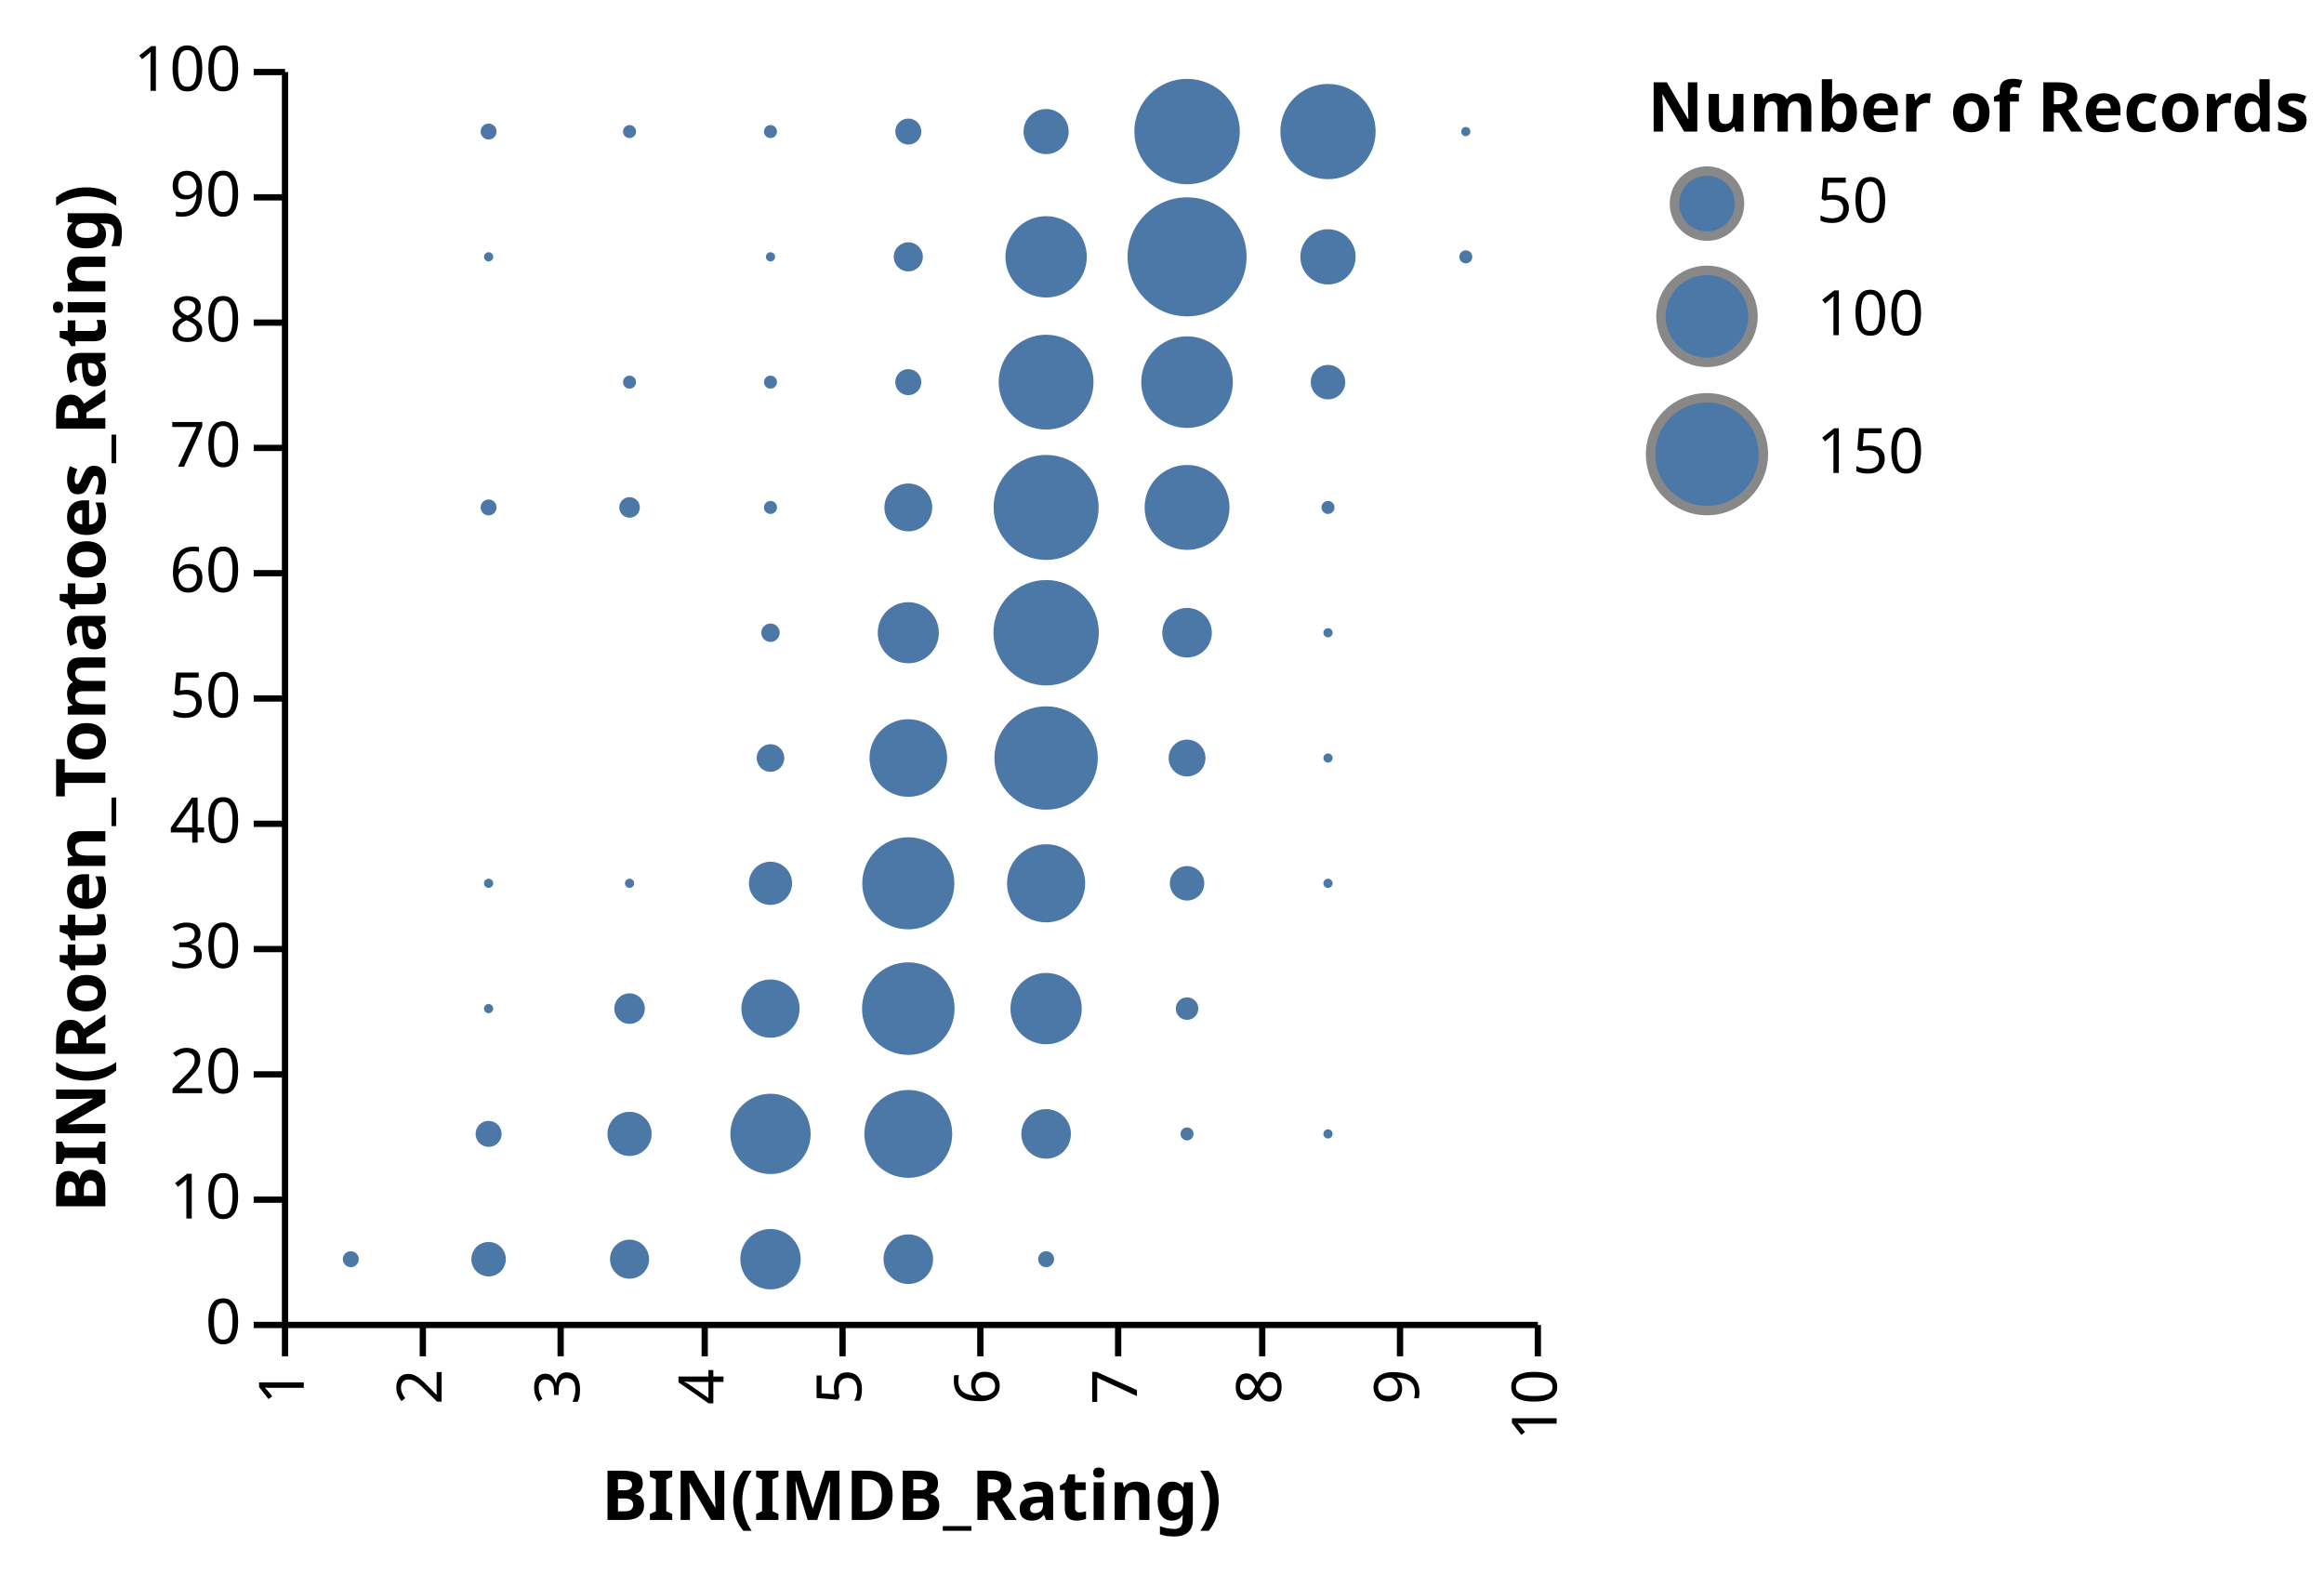
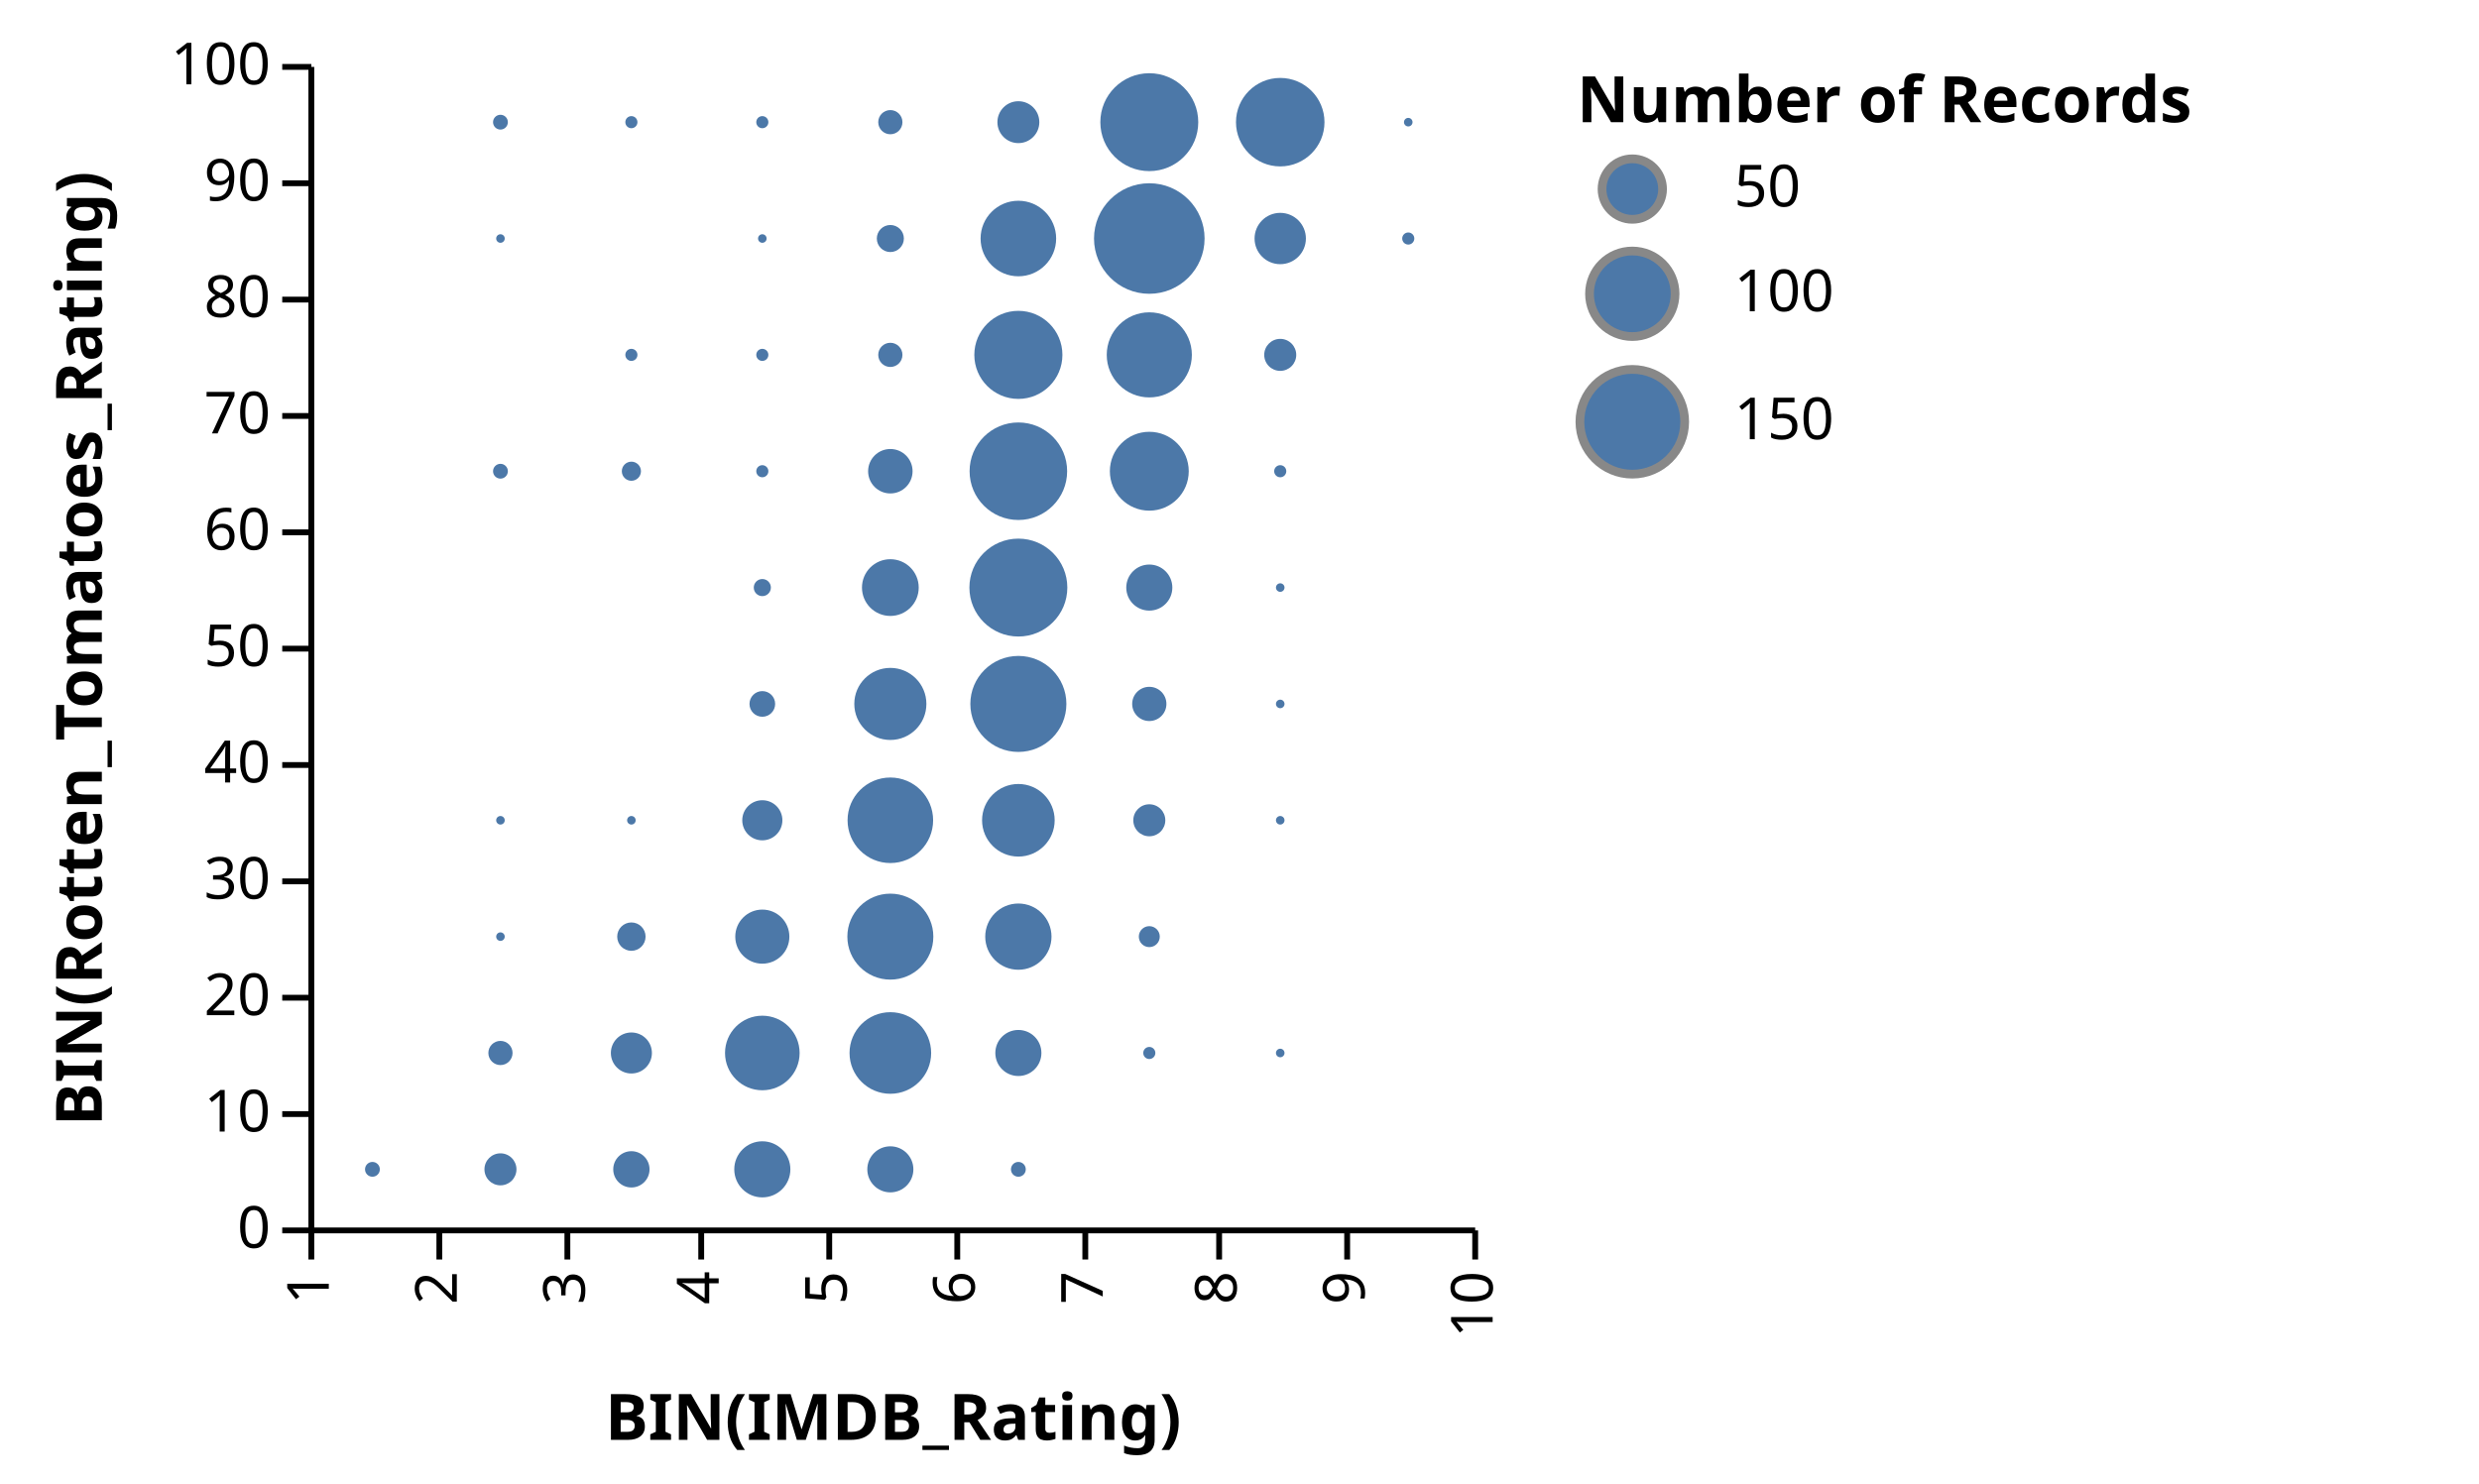
- <svg xmlns="http://www.w3.org/2000/svg" class="marks" width="371" height="251" viewBox="0 0 371 251" version="1.1">
-   <g transform="translate(45,11)">
+ <svg xmlns="http://www.w3.org/2000/svg" class="marks" width="426" height="255" viewBox="0 0 426 255" version="1.1">
+   <g transform="translate(53,11)">
    <g class="mark-group role-frame root">
      <g transform="translate(0,0)">
        <path class="background" d="M0,0h200v200h-200Z" style="fill: none;" />
        <g>
          <g class="mark-group role-scope nested_main_group">
            <g transform="translate(0,0)">
              <path class="background" d="M0,0h200v200h-200Z" style="fill: transparent;" />
              <g>
                <g class="mark-symbol role-circle marks">
                  <path transform="translate(55.5,70)" d="M1.644,0A1.644,1.644,0,1,1,-1.644,0A1.644,1.644,0,1,1,1.644,0" style="fill: #4c78a8; stroke-width: 2;" />
                  <path transform="translate(100,150)" d="M7.388,0A7.388,7.388,0,1,1,-7.388,0A7.388,7.388,0,1,1,7.388,0" style="fill: #4c78a8; stroke-width: 2;" />
                  <path transform="translate(144.5,30)" d="M9.5,0A9.5,9.5,0,1,1,-9.5,0A9.5,9.5,0,1,1,9.5,0" style="fill: #4c78a8; stroke-width: 2;" />
                  <path transform="translate(167,10)" d="M7.604,0A7.604,7.604,0,1,1,-7.604,0A7.604,7.604,0,1,1,7.604,0" style="fill: #4c78a8; stroke-width: 2;" />
                  <path transform="translate(122,30)" d="M6.493,0A6.493,6.493,0,1,1,-6.493,0A6.493,6.493,0,1,1,6.493,0" style="fill: #4c78a8; stroke-width: 2;" />
                  <path transform="translate(33,10)" d="M1.273,0A1.273,1.273,0,1,1,-1.273,0A1.273,1.273,0,1,1,1.273,0" style="fill: #4c78a8; stroke-width: 2;" />
                  <path transform="translate(144.5,90)" d="M3.959,0A3.959,3.959,0,1,1,-3.959,0A3.959,3.959,0,1,1,3.959,0" style="fill: #4c78a8; stroke-width: 2;" />
                  <path transform="translate(100,130)" d="M7.351,0A7.351,7.351,0,1,1,-7.351,0A7.351,7.351,0,1,1,7.351,0" style="fill: #4c78a8; stroke-width: 2;" />
                  <path transform="translate(144.5,50)" d="M7.314,0A7.314,7.314,0,1,1,-7.314,0A7.314,7.314,0,1,1,7.314,0" style="fill: #4c78a8; stroke-width: 2;" />
                  <path transform="translate(55.5,170)" d="M3.526,0A3.526,3.526,0,1,1,-3.526,0A3.526,3.526,0,1,1,3.526,0" style="fill: #4c78a8; stroke-width: 2;" />
                  <path transform="translate(144.5,10)" d="M8.414,0A8.414,8.414,0,1,1,-8.414,0A8.414,8.414,0,1,1,8.414,0" style="fill: #4c78a8; stroke-width: 2;" />
                  <path transform="translate(122,170)" d="M3.959,0A3.959,3.959,0,1,1,-3.959,0A3.959,3.959,0,1,1,3.959,0" style="fill: #4c78a8; stroke-width: 2;" />
                  <path transform="translate(122,90)" d="M8.414,0A8.414,8.414,0,1,1,-8.414,0A8.414,8.414,0,1,1,8.414,0" style="fill: #4c78a8; stroke-width: 2;" />
                  <path transform="translate(78,170)" d="M6.409,0A6.409,6.409,0,1,1,-6.409,0A6.409,6.409,0,1,1,6.409,0" style="fill: #4c78a8; stroke-width: 2;" />
                  <path transform="translate(122,110)" d="M8.252,0A8.252,8.252,0,1,1,-8.252,0A8.252,8.252,0,1,1,8.252,0" style="fill: #4c78a8; stroke-width: 2;" />
                  <path transform="translate(122,150)" d="M5.694,0A5.694,5.694,0,1,1,-5.694,0A5.694,5.694,0,1,1,5.694,0" style="fill: #4c78a8; stroke-width: 2;" />
                  <path transform="translate(100,90)" d="M4.876,0A4.876,4.876,0,1,1,-4.876,0A4.876,4.876,0,1,1,4.876,0" style="fill: #4c78a8; stroke-width: 2;" />
                  <path transform="translate(55.5,50)" d="M1.04,0A1.04,1.04,0,1,1,-1.04,0A1.04,1.04,0,1,1,1.04,0" style="fill: #4c78a8; stroke-width: 2;" />
                  <path transform="translate(122,10)" d="M3.601,0A3.601,3.601,0,1,1,-3.601,0A3.601,3.601,0,1,1,3.601,0" style="fill: #4c78a8; stroke-width: 2;" />
                  <path transform="translate(100,70)" d="M3.82,0A3.82,3.82,0,1,1,-3.82,0A3.82,3.82,0,1,1,3.82,0" style="fill: #4c78a8; stroke-width: 2;" />
                  <path transform="translate(100,50)" d="M2.079,0A2.079,2.079,0,1,1,-2.079,0A2.079,2.079,0,1,1,2.079,0" style="fill: #4c78a8; stroke-width: 2;" />
                  <path transform="translate(122,70)" d="M8.382,0A8.382,8.382,0,1,1,-8.382,0A8.382,8.382,0,1,1,8.382,0" style="fill: #4c78a8; stroke-width: 2;" />
                  <path transform="translate(144.5,70)" d="M6.778,0A6.778,6.778,0,1,1,-6.778,0A6.778,6.778,0,1,1,6.778,0" style="fill: #4c78a8; stroke-width: 2;" />
                  <path transform="translate(122,130)" d="M6.238,0A6.238,6.238,0,1,1,-6.238,0A6.238,6.238,0,1,1,6.238,0" style="fill: #4c78a8; stroke-width: 2;" />
                  <path transform="translate(100,30)" d="M2.325,0A2.325,2.325,0,1,1,-2.325,0A2.325,2.325,0,1,1,2.325,0" style="fill: #4c78a8; stroke-width: 2;" />
                  <path transform="translate(55.5,10)" d="M1.04,0A1.04,1.04,0,1,1,-1.04,0A1.04,1.04,0,1,1,1.04,0" style="fill: #4c78a8; stroke-width: 2;" />
                  <path transform="translate(55.5,150)" d="M2.438,0A2.438,2.438,0,1,1,-2.438,0A2.438,2.438,0,1,1,2.438,0" style="fill: #4c78a8; stroke-width: 2;" />
                  <path transform="translate(78,110)" d="M2.205,0A2.205,2.205,0,1,1,-2.205,0A2.205,2.205,0,1,1,2.205,0" style="fill: #4c78a8; stroke-width: 2;" />
                  <path transform="translate(100,170)" d="M7.013,0A7.013,7.013,0,1,1,-7.013,0A7.013,7.013,0,1,1,7.013,0" style="fill: #4c78a8; stroke-width: 2;" />
                  <path transform="translate(100,110)" d="M6.194,0A6.194,6.194,0,1,1,-6.194,0A6.194,6.194,0,1,1,6.194,0" style="fill: #4c78a8; stroke-width: 2;" />
                  <path transform="translate(78,90)" d="M1.47,0A1.47,1.47,0,1,1,-1.47,0A1.47,1.47,0,1,1,1.47,0" style="fill: #4c78a8; stroke-width: 2;" />
                  <path transform="translate(167,50)" d="M2.751,0A2.751,2.751,0,1,1,-2.751,0A2.751,2.751,0,1,1,2.751,0" style="fill: #4c78a8; stroke-width: 2;" />
                  <path transform="translate(122,50)" d="M7.569,0A7.569,7.569,0,1,1,-7.569,0A7.569,7.569,0,1,1,7.569,0" style="fill: #4c78a8; stroke-width: 2;" />
                  <path transform="translate(167,130)" d="M0.735,0A0.735,0.735,0,1,1,-0.735,0A0.735,0.735,0,1,1,0.735,0" style="fill: #4c78a8; stroke-width: 2;" />
                  <path transform="translate(167,30)" d="M4.411,0A4.411,4.411,0,1,1,-4.411,0A4.411,4.411,0,1,1,4.411,0" style="fill: #4c78a8; stroke-width: 2;" />
                  <path transform="translate(78,50)" d="M1.04,0A1.04,1.04,0,1,1,-1.04,0A1.04,1.04,0,1,1,1.04,0" style="fill: #4c78a8; stroke-width: 2;" />
                  <path transform="translate(100,10)" d="M2.079,0A2.079,2.079,0,1,1,-2.079,0A2.079,2.079,0,1,1,2.079,0" style="fill: #4c78a8; stroke-width: 2;" />
                  <path transform="translate(78,150)" d="M4.649,0A4.649,4.649,0,1,1,-4.649,0A4.649,4.649,0,1,1,4.649,0" style="fill: #4c78a8; stroke-width: 2;" />
                  <path transform="translate(78,190)" d="M4.821,0A4.821,4.821,0,1,1,-4.821,0A4.821,4.821,0,1,1,4.821,0" style="fill: #4c78a8; stroke-width: 2;" />
                  <path transform="translate(100,190)" d="M3.959,0A3.959,3.959,0,1,1,-3.959,0A3.959,3.959,0,1,1,3.959,0" style="fill: #4c78a8; stroke-width: 2;" />
                  <path transform="translate(189,10)" d="M0.735,0A0.735,0.735,0,1,1,-0.735,0A0.735,0.735,0,1,1,0.735,0" style="fill: #4c78a8; stroke-width: 2;" />
                  <path transform="translate(78,130)" d="M3.448,0A3.448,3.448,0,1,1,-3.448,0A3.448,3.448,0,1,1,3.448,0" style="fill: #4c78a8; stroke-width: 2;" />
                  <path transform="translate(144.5,110)" d="M2.941,0A2.941,2.941,0,1,1,-2.941,0A2.941,2.941,0,1,1,2.941,0" style="fill: #4c78a8; stroke-width: 2;" />
                  <path transform="translate(55.5,190)" d="M3.119,0A3.119,3.119,0,1,1,-3.119,0A3.119,3.119,0,1,1,3.119,0" style="fill: #4c78a8; stroke-width: 2;" />
                  <path transform="translate(33,170)" d="M2.079,0A2.079,2.079,0,1,1,-2.079,0A2.079,2.079,0,1,1,2.079,0" style="fill: #4c78a8; stroke-width: 2;" />
                  <path transform="translate(189,30)" d="M1.04,0A1.04,1.04,0,1,1,-1.04,0A1.04,1.04,0,1,1,1.04,0" style="fill: #4c78a8; stroke-width: 2;" />
                  <path transform="translate(78,10)" d="M1.04,0A1.04,1.04,0,1,1,-1.04,0A1.04,1.04,0,1,1,1.04,0" style="fill: #4c78a8; stroke-width: 2;" />
                  <path transform="translate(33,70)" d="M1.273,0A1.273,1.273,0,1,1,-1.273,0A1.273,1.273,0,1,1,1.273,0" style="fill: #4c78a8; stroke-width: 2;" />
                  <path transform="translate(144.5,150)" d="M1.801,0A1.801,1.801,0,1,1,-1.801,0A1.801,1.801,0,1,1,1.801,0" style="fill: #4c78a8; stroke-width: 2;" />
                  <path transform="translate(167,170)" d="M0.735,0A0.735,0.735,0,1,1,-0.735,0A0.735,0.735,0,1,1,0.735,0" style="fill: #4c78a8; stroke-width: 2;" />
                  <path transform="translate(33,190)" d="M2.751,0A2.751,2.751,0,1,1,-2.751,0A2.751,2.751,0,1,1,2.751,0" style="fill: #4c78a8; stroke-width: 2;" />
                  <path transform="translate(78,70)" d="M1.04,0A1.04,1.04,0,1,1,-1.04,0A1.04,1.04,0,1,1,1.04,0" style="fill: #4c78a8; stroke-width: 2;" />
                  <path transform="translate(144.5,130)" d="M2.751,0A2.751,2.751,0,1,1,-2.751,0A2.751,2.751,0,1,1,2.751,0" style="fill: #4c78a8; stroke-width: 2;" />
                  <path transform="translate(167,70)" d="M1.04,0A1.04,1.04,0,1,1,-1.04,0A1.04,1.04,0,1,1,1.04,0" style="fill: #4c78a8; stroke-width: 2;" />
                  <path transform="translate(144.5,170)" d="M1.04,0A1.04,1.04,0,1,1,-1.04,0A1.04,1.04,0,1,1,1.04,0" style="fill: #4c78a8; stroke-width: 2;" />
                  <path transform="translate(11,190)" d="M1.273,0A1.273,1.273,0,1,1,-1.273,0A1.273,1.273,0,1,1,1.273,0" style="fill: #4c78a8; stroke-width: 2;" />
                  <path transform="translate(122,190)" d="M1.273,0A1.273,1.273,0,1,1,-1.273,0A1.273,1.273,0,1,1,1.273,0" style="fill: #4c78a8; stroke-width: 2;" />
                  <path transform="translate(78,30)" d="M0.735,0A0.735,0.735,0,1,1,-0.735,0A0.735,0.735,0,1,1,0.735,0" style="fill: #4c78a8; stroke-width: 2;" />
                  <path transform="translate(167,110)" d="M0.735,0A0.735,0.735,0,1,1,-0.735,0A0.735,0.735,0,1,1,0.735,0" style="fill: #4c78a8; stroke-width: 2;" />
                  <path transform="translate(55.5,130)" d="M0.735,0A0.735,0.735,0,1,1,-0.735,0A0.735,0.735,0,1,1,0.735,0" style="fill: #4c78a8; stroke-width: 2;" />
                  <path transform="translate(167,90)" d="M0.735,0A0.735,0.735,0,1,1,-0.735,0A0.735,0.735,0,1,1,0.735,0" style="fill: #4c78a8; stroke-width: 2;" />
                  <path transform="translate(33,150)" d="M0.735,0A0.735,0.735,0,1,1,-0.735,0A0.735,0.735,0,1,1,0.735,0" style="fill: #4c78a8; stroke-width: 2;" />
                  <path transform="translate(33,130)" d="M0.735,0A0.735,0.735,0,1,1,-0.735,0A0.735,0.735,0,1,1,0.735,0" style="fill: #4c78a8; stroke-width: 2;" />
                  <path transform="translate(33,30)" d="M0.735,0A0.735,0.735,0,1,1,-0.735,0A0.735,0.735,0,1,1,0.735,0" style="fill: #4c78a8; stroke-width: 2;" />
                </g>
              </g>
            </g>
          </g>
          <g class="mark-group role-legend">
            <g transform="translate(218,0)">
-               <path class="background" d="M0,0h103v71h-103Z" style="pointer-events: none; fill: none;" />
+               <path class="background" d="M0,0h150v71h-150Z" style="pointer-events: none; fill: none;" />
              <g>
                <g class="mark-group role-legend-entry">
                  <g transform="translate(0,16)">
                    <path class="background" d="M0,0h0v0h0Z" style="pointer-events: none; fill: none;" />
                    <g>
                      <g class="mark-symbol role-legend-symbol" style="pointer-events: none;">
                        <path transform="translate(9.5,5.5)" d="M5.198,0A5.198,5.198,0,1,1,-5.198,0A5.198,5.198,0,1,1,5.198,0" style="fill: #4c78a8; stroke: #888; stroke-width: 1.5; opacity: 1;" />
                        <path transform="translate(9.5,23.5)" d="M7.351,0A7.351,7.351,0,1,1,-7.351,0A7.351,7.351,0,1,1,7.351,0" style="fill: #4c78a8; stroke: #888; stroke-width: 1.5; opacity: 1;" />
                        <path transform="translate(9.5,45.5)" d="M9.003,0A9.003,9.003,0,1,1,-9.003,0A9.003,9.003,0,1,1,9.003,0" style="fill: #4c78a8; stroke: #888; stroke-width: 1.5; opacity: 1;" />
                      </g>
                      <g class="mark-text role-legend-label" style="pointer-events: none;">
                        <text text-anchor="start" transform="translate(27,8.5)" style="font: 10px sans-serif; fill: #000; opacity: 1;">50</text>
                        <text text-anchor="start" transform="translate(27,26.5)" style="font: 10px sans-serif; fill: #000; opacity: 1;">100</text>
                        <text text-anchor="start" transform="translate(27,48.5)" style="font: 10px sans-serif; fill: #000; opacity: 1;">150</text>
                      </g>
                    </g>
                  </g>
                </g>
                <g class="mark-text role-legend-title" style="pointer-events: none;">
                  <text text-anchor="start" transform="translate(0,10)" style="font: bold 11px sans-serif; fill: #000; opacity: 1;">Number of Records</text>
                </g>
              </g>
            </g>
          </g>
          <g class="mark-group role-axis">
            <g transform="translate(0.5,200.5)">
              <path class="background" d="M0,0h0v0h0Z" style="pointer-events: none; fill: none;" />
              <g>
                <g class="mark-rule role-axis-tick" style="pointer-events: none;">
                  <line transform="translate(0,0)" x2="0" y2="5" style="fill: none; stroke: #000; stroke-width: 1; opacity: 1;" />
                  <line transform="translate(22,0)" x2="0" y2="5" style="fill: none; stroke: #000; stroke-width: 1; opacity: 1;" />
                  <line transform="translate(44,0)" x2="0" y2="5" style="fill: none; stroke: #000; stroke-width: 1; opacity: 1;" />
                  <line transform="translate(67,0)" x2="0" y2="5" style="fill: none; stroke: #000; stroke-width: 1; opacity: 1;" />
                  <line transform="translate(89,0)" x2="0" y2="5" style="fill: none; stroke: #000; stroke-width: 1; opacity: 1;" />
                  <line transform="translate(111,0)" x2="0" y2="5" style="fill: none; stroke: #000; stroke-width: 1; opacity: 1;" />
                  <line transform="translate(133,0)" x2="0" y2="5" style="fill: none; stroke: #000; stroke-width: 1; opacity: 1;" />
                  <line transform="translate(156,0)" x2="0" y2="5" style="fill: none; stroke: #000; stroke-width: 1; opacity: 1;" />
                  <line transform="translate(178,0)" x2="0" y2="5" style="fill: none; stroke: #000; stroke-width: 1; opacity: 1;" />
                  <line transform="translate(200,0)" x2="0" y2="5" style="fill: none; stroke: #000; stroke-width: 1; opacity: 1;" />
                </g>
                <g class="mark-text role-axis-label" style="pointer-events: none;">
                  <text text-anchor="end" transform="translate(0,7) rotate(270) translate(0,3)" style="font: 10px sans-serif; fill: #000; opacity: 1;">1</text>
                  <text text-anchor="end" transform="translate(22,7) rotate(270) translate(0,3)" style="font: 10px sans-serif; fill: #000; opacity: 1;">2</text>
                  <text text-anchor="end" transform="translate(44,7) rotate(270) translate(0,3)" style="font: 10px sans-serif; fill: #000; opacity: 1;">3</text>
                  <text text-anchor="end" transform="translate(67,7) rotate(270) translate(0,3)" style="font: 10px sans-serif; fill: #000; opacity: 1;">4</text>
                  <text text-anchor="end" transform="translate(89,7) rotate(270) translate(0,3)" style="font: 10px sans-serif; fill: #000; opacity: 1;">5</text>
                  <text text-anchor="end" transform="translate(111,7) rotate(270) translate(0,3)" style="font: 10px sans-serif; fill: #000; opacity: 1;">6</text>
                  <text text-anchor="end" transform="translate(133,7) rotate(270) translate(0,3)" style="font: 10px sans-serif; fill: #000; opacity: 1;">7</text>
                  <text text-anchor="end" transform="translate(156,7) rotate(270) translate(0,3)" style="font: 10px sans-serif; fill: #000; opacity: 1;">8</text>
                  <text text-anchor="end" transform="translate(178,7) rotate(270) translate(0,3)" style="font: 10px sans-serif; fill: #000; opacity: 1;">9</text>
                  <text text-anchor="end" transform="translate(200,7) rotate(270) translate(0,3)" style="font: 10px sans-serif; fill: #000; opacity: 1;">10</text>
                </g>
                <g class="mark-rule role-axis-domain" style="pointer-events: none;">
                  <line transform="translate(0,0)" x2="200" y2="0" style="fill: none; stroke: #000; stroke-width: 1; opacity: 1;" />
                </g>
                <g class="mark-text role-axis-title" style="pointer-events: none;">
-                   <text text-anchor="middle" transform="translate(100,31.12305)" style="font: bold 11px sans-serif; fill: #000; opacity: 1;">BIN(IMDB_Rating)</text>
+                   <text text-anchor="middle" transform="translate(100,36)" style="font: bold 11px sans-serif; fill: #000; opacity: 1;">BIN(IMDB_Rating)</text>
                </g>
              </g>
            </g>
          </g>
          <g class="mark-group role-axis">
            <g transform="translate(0.5,0.5)">
              <path class="background" d="M0,0h0v0h0Z" style="pointer-events: none; fill: none;" />
              <g>
                <g class="mark-rule role-axis-tick" style="pointer-events: none;">
                  <line transform="translate(0,200)" x2="-5" y2="0" style="fill: none; stroke: #000; stroke-width: 1; opacity: 1;" />
                  <line transform="translate(0,180)" x2="-5" y2="0" style="fill: none; stroke: #000; stroke-width: 1; opacity: 1;" />
                  <line transform="translate(0,160)" x2="-5" y2="0" style="fill: none; stroke: #000; stroke-width: 1; opacity: 1;" />
                  <line transform="translate(0,140)" x2="-5" y2="0" style="fill: none; stroke: #000; stroke-width: 1; opacity: 1;" />
                  <line transform="translate(0,120)" x2="-5" y2="0" style="fill: none; stroke: #000; stroke-width: 1; opacity: 1;" />
                  <line transform="translate(0,100)" x2="-5" y2="0" style="fill: none; stroke: #000; stroke-width: 1; opacity: 1;" />
                  <line transform="translate(0,80)" x2="-5" y2="0" style="fill: none; stroke: #000; stroke-width: 1; opacity: 1;" />
                  <line transform="translate(0,60)" x2="-5" y2="0" style="fill: none; stroke: #000; stroke-width: 1; opacity: 1;" />
                  <line transform="translate(0,40)" x2="-5" y2="0" style="fill: none; stroke: #000; stroke-width: 1; opacity: 1;" />
                  <line transform="translate(0,20)" x2="-5" y2="0" style="fill: none; stroke: #000; stroke-width: 1; opacity: 1;" />
                  <line transform="translate(0,0)" x2="-5" y2="0" style="fill: none; stroke: #000; stroke-width: 1; opacity: 1;" />
                </g>
                <g class="mark-text role-axis-label" style="pointer-events: none;">
                  <text text-anchor="end" transform="translate(-7,203)" style="font: 10px sans-serif; fill: #000; opacity: 1;">0</text>
                  <text text-anchor="end" transform="translate(-7,183)" style="font: 10px sans-serif; fill: #000; opacity: 1;">10</text>
                  <text text-anchor="end" transform="translate(-7,163)" style="font: 10px sans-serif; fill: #000; opacity: 1;">20</text>
                  <text text-anchor="end" transform="translate(-7,143)" style="font: 10px sans-serif; fill: #000; opacity: 1;">30</text>
                  <text text-anchor="end" transform="translate(-7,123)" style="font: 10px sans-serif; fill: #000; opacity: 1;">40</text>
                  <text text-anchor="end" transform="translate(-7,103)" style="font: 10px sans-serif; fill: #000; opacity: 1;">50</text>
                  <text text-anchor="end" transform="translate(-7,83)" style="font: 10px sans-serif; fill: #000; opacity: 1;">60</text>
                  <text text-anchor="end" transform="translate(-7,63)" style="font: 10px sans-serif; fill: #000; opacity: 1;">70</text>
                  <text text-anchor="end" transform="translate(-7,43)" style="font: 10px sans-serif; fill: #000; opacity: 1;">80</text>
                  <text text-anchor="end" transform="translate(-7,23)" style="font: 10px sans-serif; fill: #000; opacity: 1;">90</text>
                  <text text-anchor="end" transform="translate(-7,3)" style="font: 10px sans-serif; fill: #000; opacity: 1;">100</text>
                </g>
                <g class="mark-rule role-axis-domain" style="pointer-events: none;">
                  <line transform="translate(0,200)" x2="0" y2="-200" style="fill: none; stroke: #000; stroke-width: 1; opacity: 1;" />
                </g>
                <g class="mark-text role-axis-title" style="pointer-events: none;">
-                   <text text-anchor="middle" transform="translate(-26.68457,100) rotate(-90) translate(0,-2)" style="font: bold 11px sans-serif; fill: #000; opacity: 1;">BIN(Rotten_Tomatoes_Rating)</text>
+                   <text text-anchor="middle" transform="translate(-34,100) rotate(-90) translate(0,-2)" style="font: bold 11px sans-serif; fill: #000; opacity: 1;">BIN(Rotten_Tomatoes_Rating)</text>
                </g>
              </g>
            </g>
          </g>
        </g>
      </g>
    </g>
  </g>
</svg>
